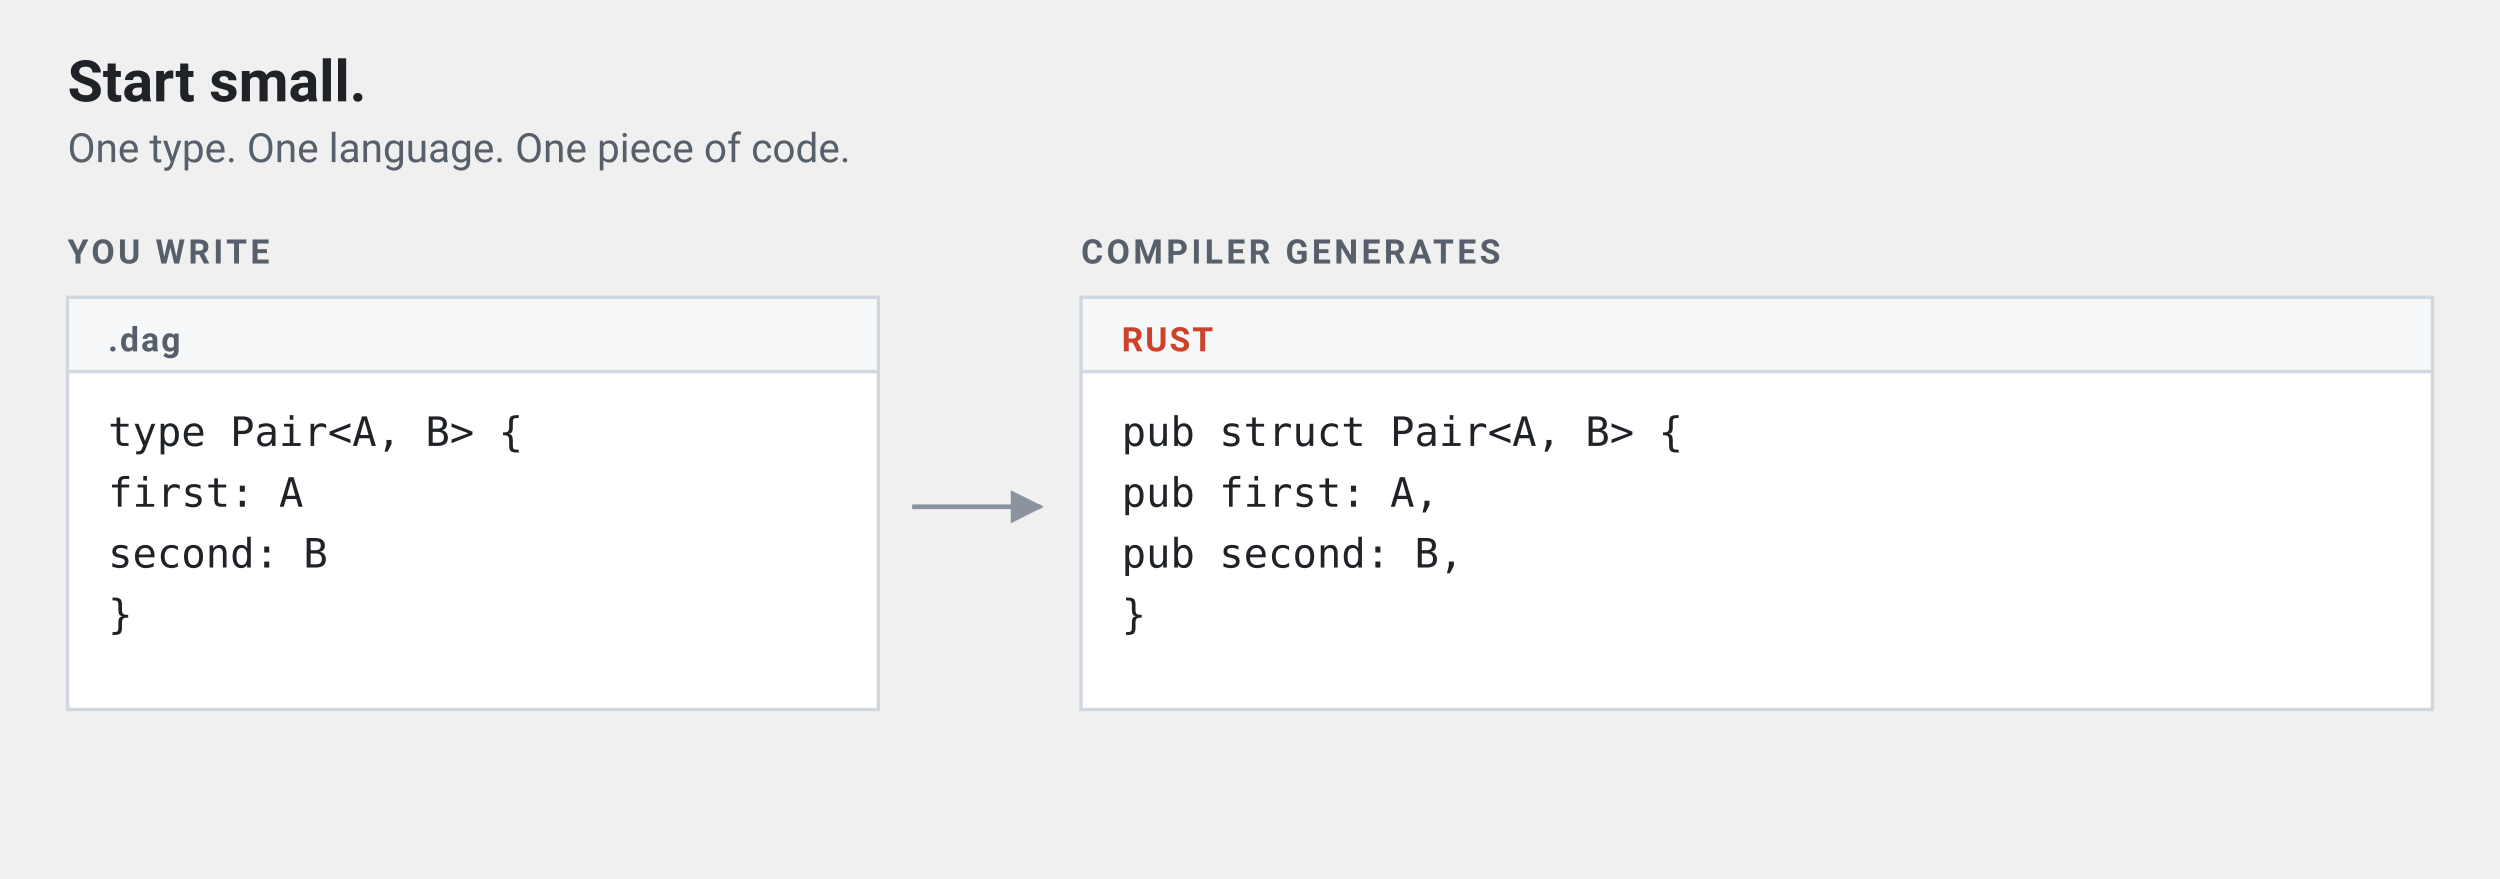
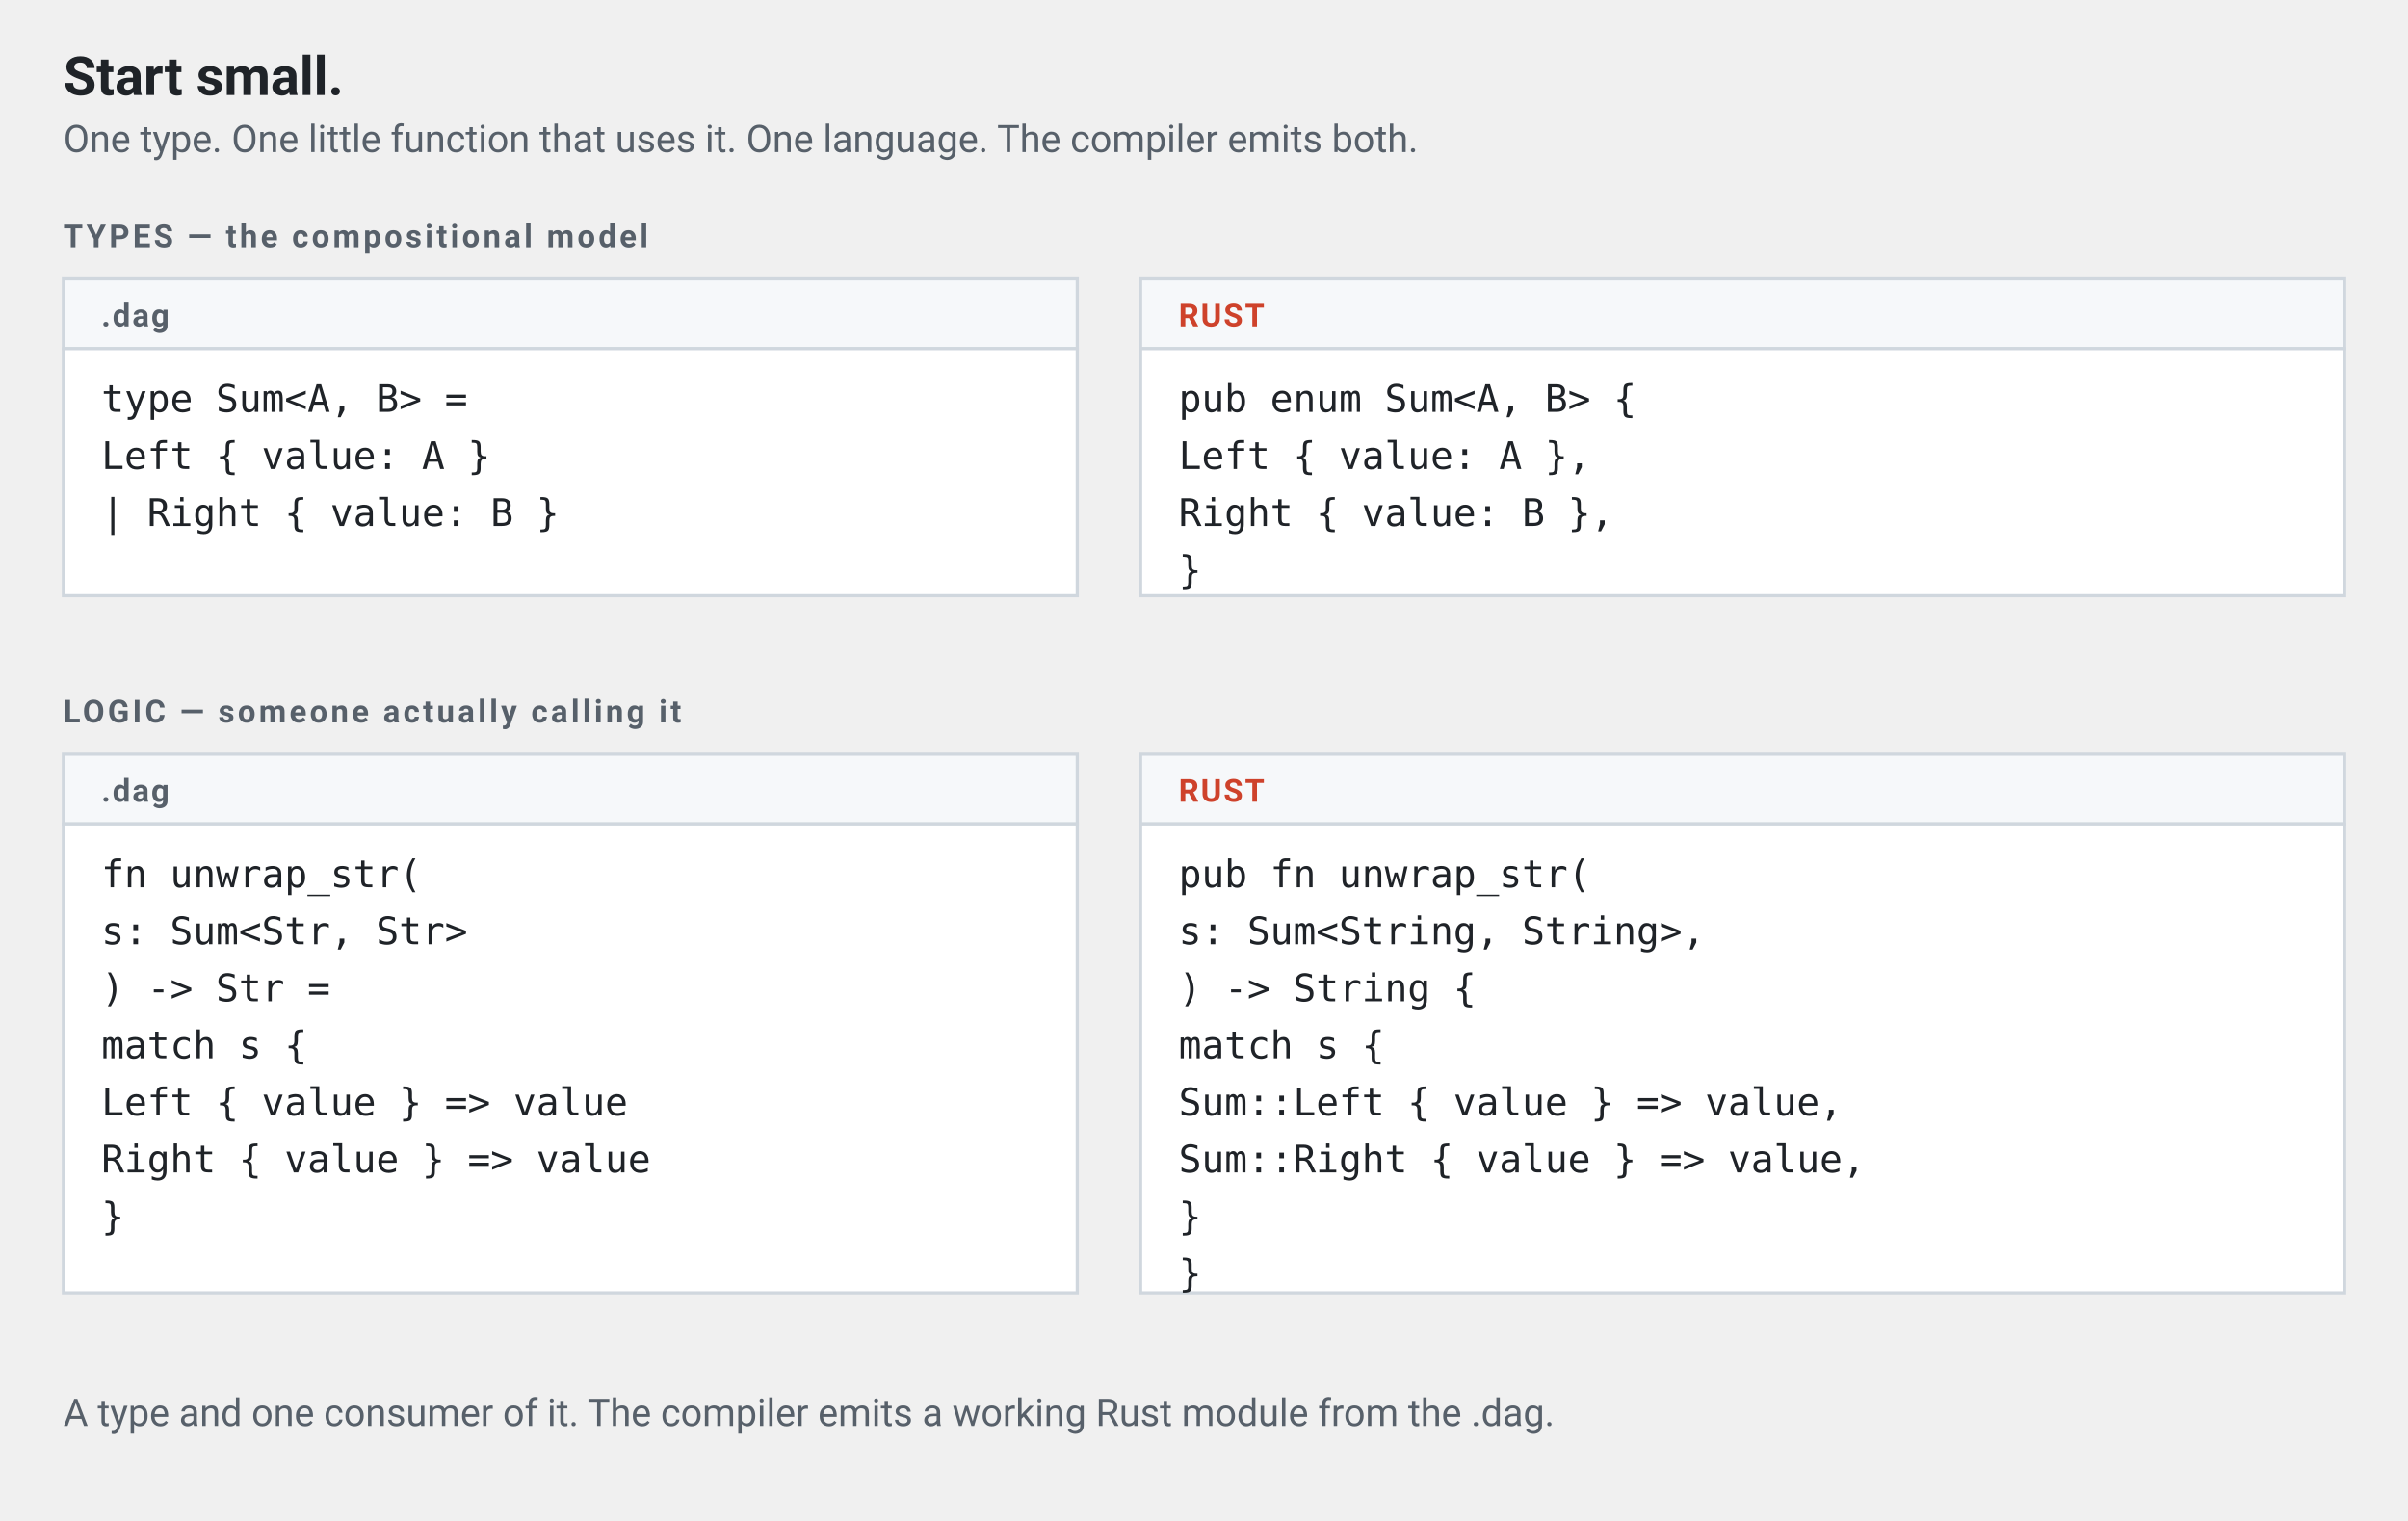
- <svg xmlns="http://www.w3.org/2000/svg" viewBox="0 0 740 260" font-family="-apple-system, BlinkMacSystemFont, 'Segoe UI', Roboto, sans-serif">
+ <svg xmlns="http://www.w3.org/2000/svg" viewBox="0 0 760 480" font-family="-apple-system, BlinkMacSystemFont, 'Segoe UI', Roboto, sans-serif">
  <defs>
-     <marker id="arrow" viewBox="0 0 10 10" refX="9" refY="5" markerWidth="7" markerHeight="7" orient="auto">
-       <path d="M 0 0 L 10 5 L 0 10 z" fill="#8b949e" />
-     </marker>
    <style>
      .title { font-size: 17px; font-weight: 600; fill: #1f2328; }
      .sub { font-size: 12px; fill: #57606a; }
-       .label { font-size: 10px; font-weight: 700; fill: #57606a; letter-spacing: 0.10em; }
+       .row-label { font-size: 10px; font-weight: 700; fill: #57606a; letter-spacing: 0.10em; }
      .badge { font-size: 10px; font-weight: 700; letter-spacing: 0.06em; }
      .badge-rust   { fill: #ce422b; }
      .badge-python { fill: #3776ab; }
-       .badge-go     { fill: #00add8; }
-       .badge-ts     { fill: #3178c6; }
      .badge-dag    { fill: #57606a; }
      .code { font-family: ui-monospace, 'SF Mono', Menlo, Consolas, monospace; font-size: 12px; fill: #1f2328; }
      .card { fill: #ffffff; stroke: #d0d7de; stroke-width: 1; }
      .card-header { fill: #f6f8fa; stroke: #d0d7de; stroke-width: 1; }
-       .arrow { stroke: #8b949e; stroke-width: 1.4; fill: none; marker-end: url(#arrow); }
    </style>
  </defs>
  <text x="20" y="30" class="title">Start small.</text>
-   <text x="20" y="48" class="sub">One type. One language. One piece of code.</text>
-   <text x="20" y="78" class="label">YOU WRITE</text>
-   <rect x="20" y="88" width="240" height="22" class="card-header" />
-   <rect x="20" y="110" width="240" height="100" class="card" />
-   <text x="32" y="104" class="badge badge-dag">.dag</text>
-   <text x="32" y="132" class="code">type Pair&lt;A, B&gt; {</text>
-   <text x="32" y="150" class="code">  first: A</text>
-   <text x="32" y="168" class="code">  second: B</text>
-   <text x="32" y="186" class="code">}</text>
-   <path d="M 270 150 L 308 150" class="arrow" />
-   <text x="320" y="78" class="label">COMPILER GENERATES</text>
-   <rect x="320" y="88" width="400" height="22" class="card-header" />
-   <rect x="320" y="110" width="400" height="100" class="card" />
-   <text x="332" y="104" class="badge badge-rust">RUST</text>
-   <text x="332" y="132" class="code">pub struct Pair&lt;A, B&gt; {</text>
-   <text x="332" y="150" class="code">    pub first: A,</text>
-   <text x="332" y="168" class="code">    pub second: B,</text>
-   <text x="332" y="186" class="code">}</text>
+   <text x="20" y="48" class="sub">One type. One little function that uses it. One language. The compiler emits both.</text>
+   <text x="20" y="78" class="row-label">TYPES — the compositional model</text>
+   <rect x="20" y="88" width="320" height="22" class="card-header" />
+   <text x="32" y="103" class="badge badge-dag">.dag</text>
+   <rect x="20" y="110" width="320" height="78" class="card" />
+   <text x="32" y="130" class="code">type Sum&lt;A, B&gt; =</text>
+   <text x="32" y="148" class="code">    Left  { value: A }</text>
+   <text x="32" y="166" class="code">  | Right { value: B }</text>
+   <rect x="360" y="88" width="380" height="22" class="card-header" />
+   <text x="372" y="103" class="badge badge-rust">RUST</text>
+   <rect x="360" y="110" width="380" height="78" class="card" />
+   <text x="372" y="130" class="code">pub enum Sum&lt;A, B&gt; {</text>
+   <text x="372" y="148" class="code">    Left  { value: A },</text>
+   <text x="372" y="166" class="code">    Right { value: B },</text>
+   <text x="372" y="184" class="code">}</text>
+   <text x="20" y="228" class="row-label">LOGIC — someone actually calling it</text>
+   <rect x="20" y="238" width="320" height="22" class="card-header" />
+   <text x="32" y="253" class="badge badge-dag">.dag</text>
+   <rect x="20" y="260" width="320" height="148" class="card" />
+   <text x="32" y="280" class="code">fn unwrap_str(</text>
+   <text x="32" y="298" class="code">    s: Sum&lt;Str, Str&gt;</text>
+   <text x="32" y="316" class="code">) -&gt; Str =</text>
+   <text x="32" y="334" class="code">  match s {</text>
+   <text x="32" y="352" class="code">    Left  { value } =&gt; value</text>
+   <text x="32" y="370" class="code">    Right { value } =&gt; value</text>
+   <text x="32" y="388" class="code">  }</text>
+   <rect x="360" y="238" width="380" height="22" class="card-header" />
+   <text x="372" y="253" class="badge badge-rust">RUST</text>
+   <rect x="360" y="260" width="380" height="148" class="card" />
+   <text x="372" y="280" class="code">pub fn unwrap_str(</text>
+   <text x="372" y="298" class="code">    s: Sum&lt;String, String&gt;,</text>
+   <text x="372" y="316" class="code">) -&gt; String {</text>
+   <text x="372" y="334" class="code">    match s {</text>
+   <text x="372" y="352" class="code">        Sum::Left  { value } =&gt; value,</text>
+   <text x="372" y="370" class="code">        Sum::Right { value } =&gt; value,</text>
+   <text x="372" y="388" class="code">    }</text>
+   <text x="372" y="406" class="code">}</text>
+   <text x="20" y="450" class="sub">A type and one consumer of it. The compiler emits a working Rust module from the .dag.</text>
</svg>
